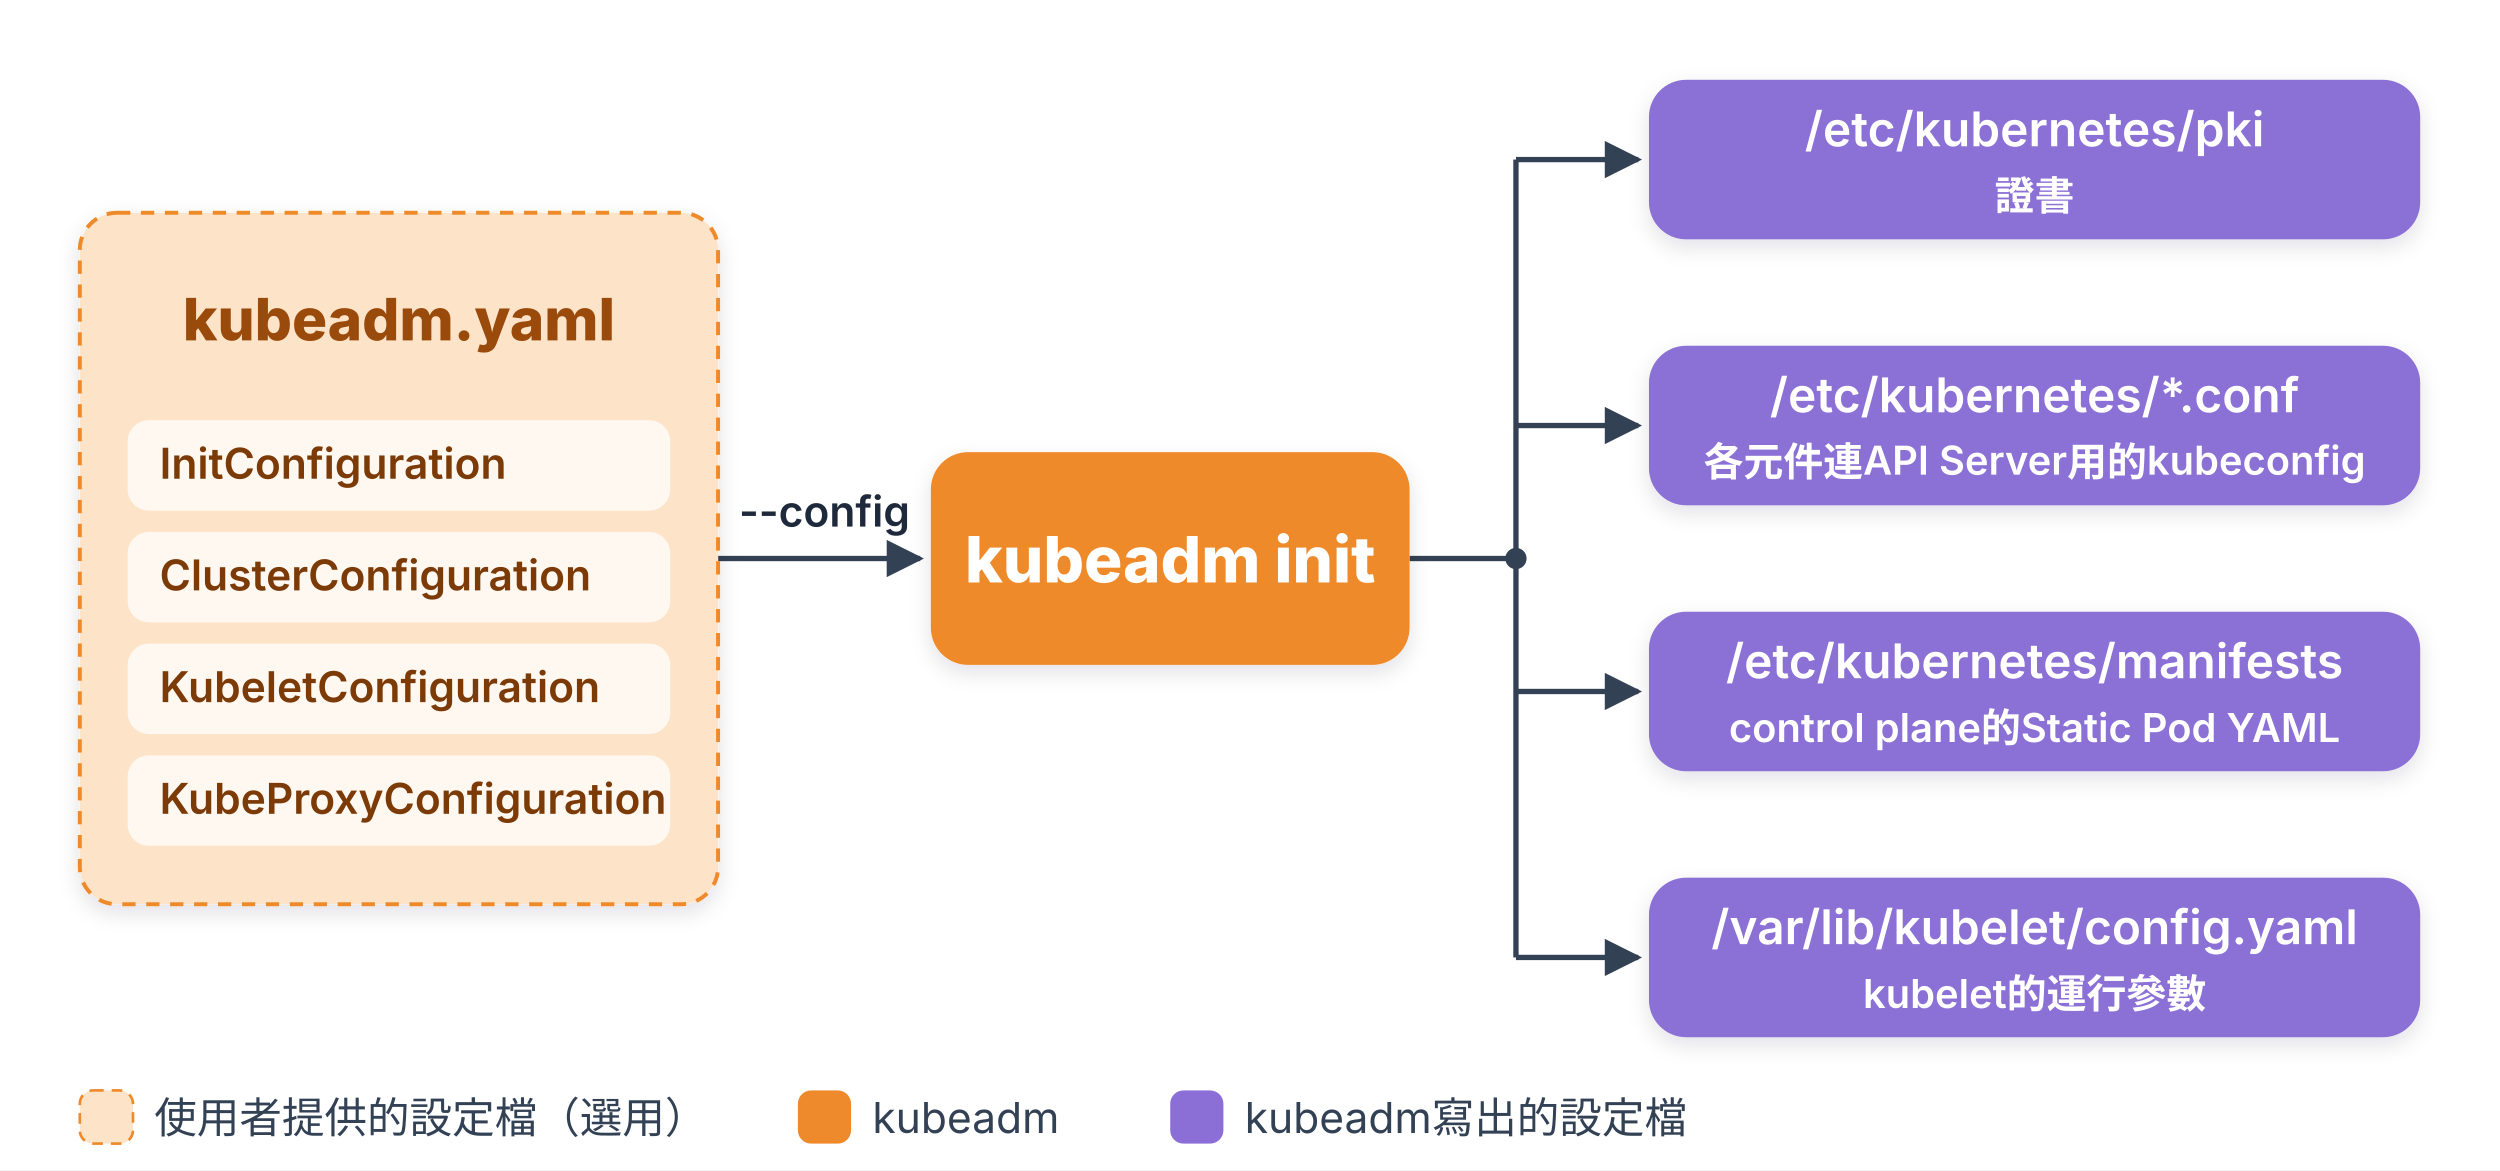
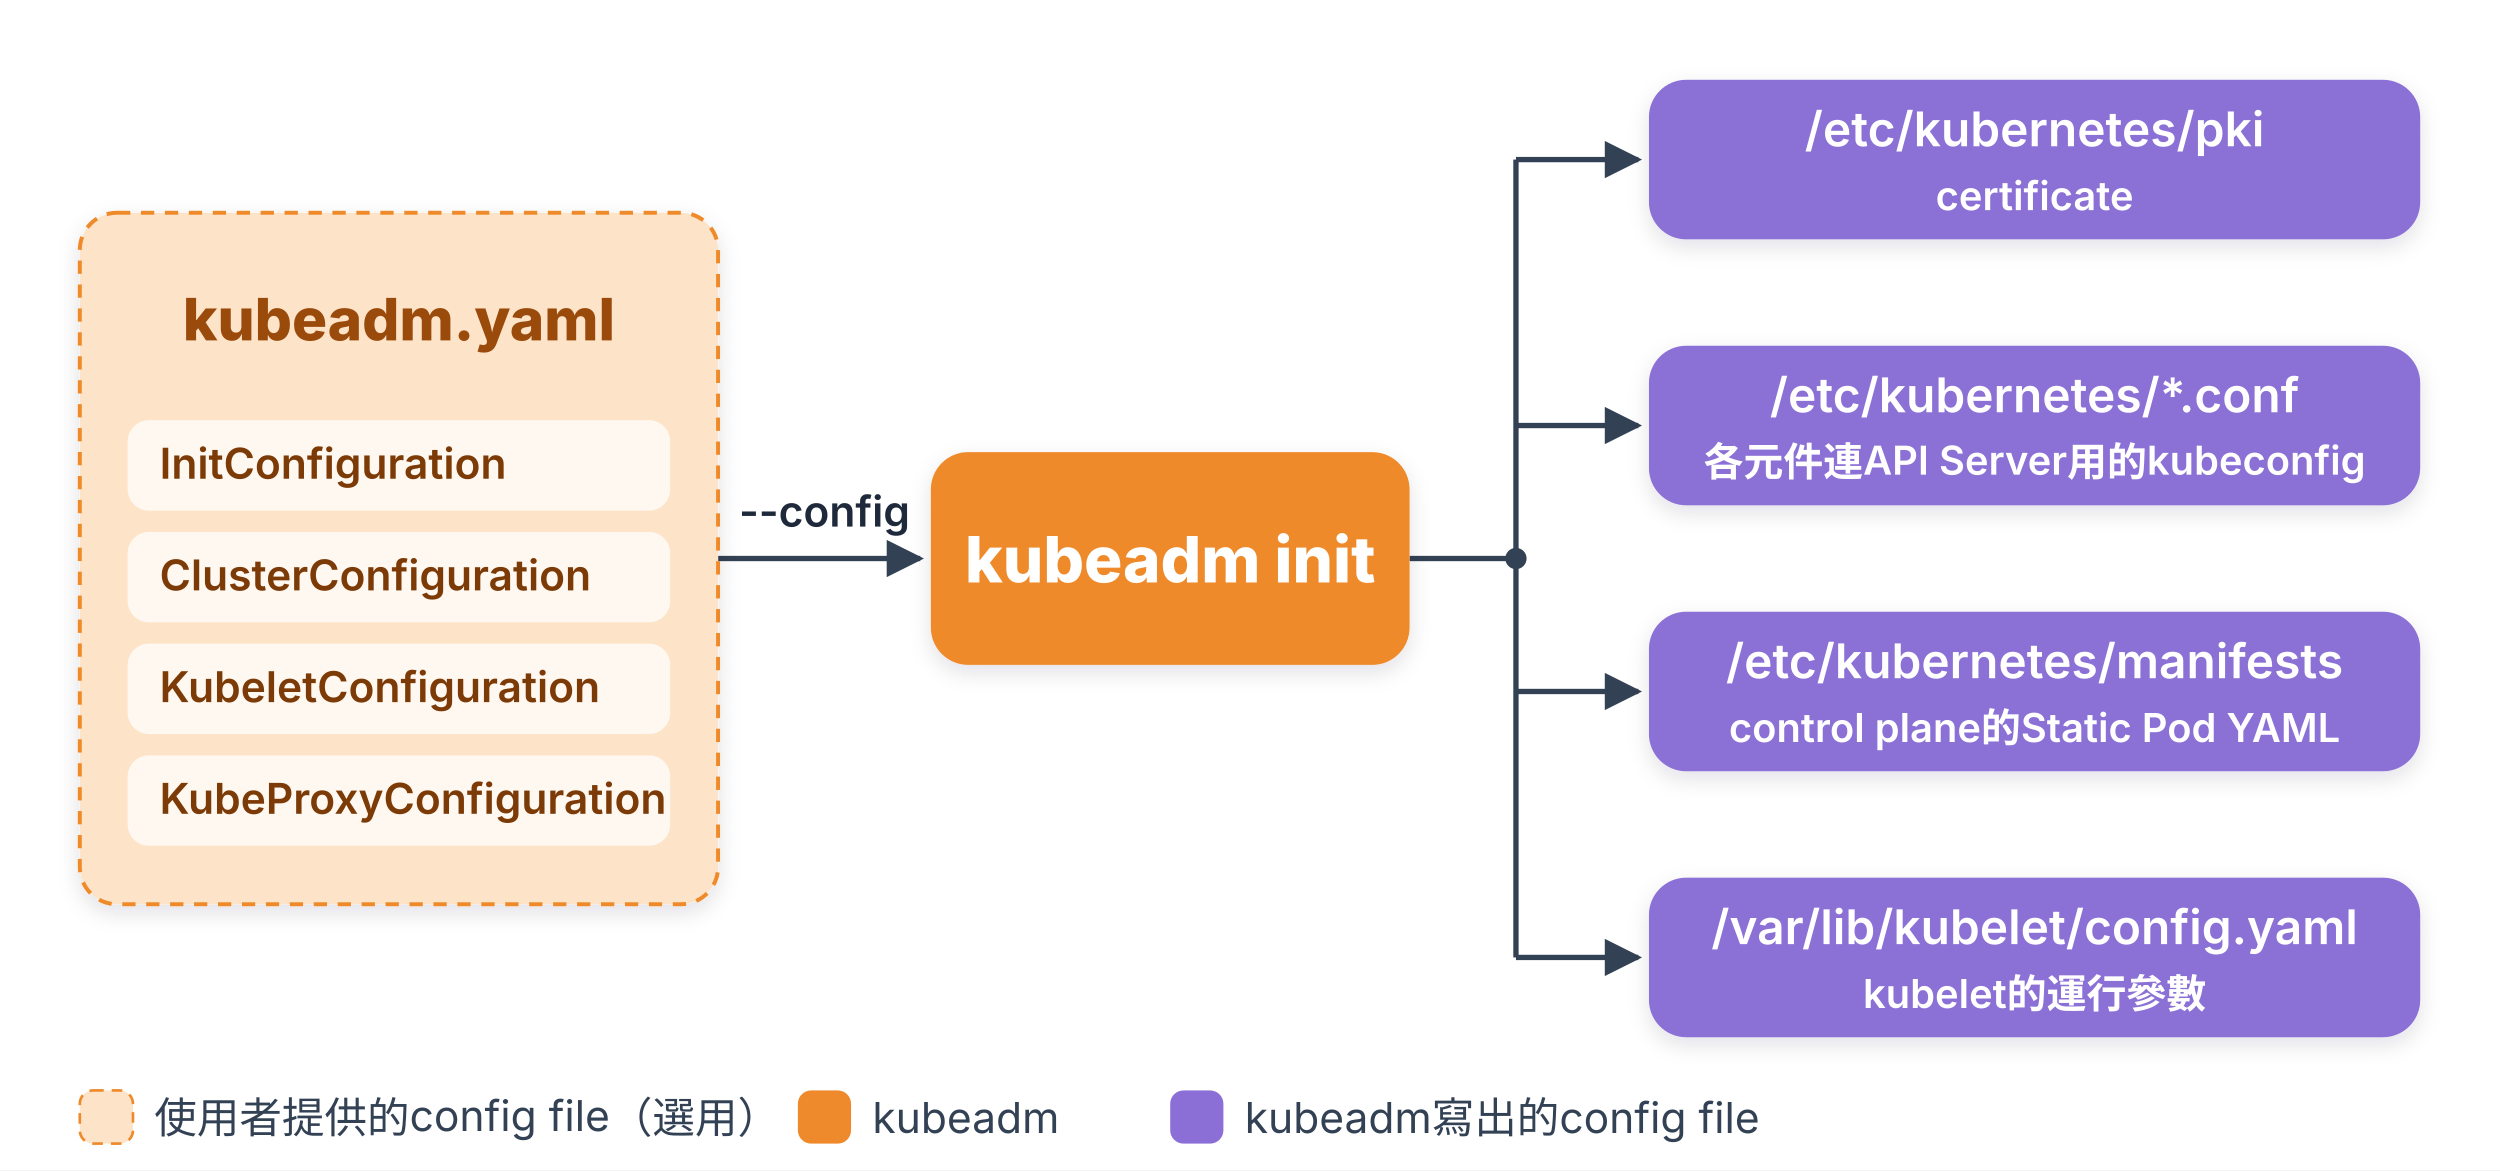
<svg xmlns="http://www.w3.org/2000/svg" viewBox="0 0 940 440" font-family="Inter, Helvetica Neue, Helvetica, Arial, sans-serif">
  <defs>
    <marker id="arr" viewBox="0 0 10 10" refX="9" refY="5" markerWidth="7" markerHeight="7" orient="auto-start-reverse">
      <path d="M0 0 L10 5 L0 10 z" fill="#334155" />
    </marker>
    <filter id="sh" x="-10%" y="-10%" width="120%" height="140%">
      <feDropShadow dx="0" dy="3" stdDeviation="4" flood-color="#0f172a" flood-opacity="0.12" />
    </filter>
  </defs>
  <rect width="940" height="440" fill="#ffffff" />
  <g fill="none" stroke="#334155" stroke-width="2">
    <path d="M270 210 H 346" marker-end="url(#arr)" />
    <path d="M530 210 H 570" />
    <path d="M570 60 V 360" />
    <path d="M570 60 H 616" marker-end="url(#arr)" />
    <path d="M570 160 H 616" marker-end="url(#arr)" />
    <path d="M570 260 H 616" marker-end="url(#arr)" />
    <path d="M570 360 H 616" marker-end="url(#arr)" />
  </g>
  <circle cx="570" cy="210" r="4" fill="#334155" />
  <text x="310" y="198" font-size="16" font-weight="600" fill="#1e293b" text-anchor="middle">--config</text>
  <g filter="url(#sh)">
    <rect x="30" y="80" width="240" height="260" rx="14" fill="#fde3c8" stroke="#ef8a2c" stroke-width="1.5" stroke-dasharray="5 4" />
    <rect x="350" y="170" width="180" height="80" rx="14" fill="#ef8a2c" />
    <rect x="620" y="30" width="290" height="60" rx="14" fill="#8b6fd6" />
    <rect x="620" y="130" width="290" height="60" rx="14" fill="#8b6fd6" />
    <rect x="620" y="230" width="290" height="60" rx="14" fill="#8b6fd6" />
    <rect x="620" y="330" width="290" height="60" rx="14" fill="#8b6fd6" />
  </g>
  <g text-anchor="middle">
    <text x="150" y="128" font-size="22" font-weight="800" fill="#9a4a0b">kubeadm.yaml</text>
  </g>
  <g font-size="16" font-weight="600" fill="#7c3a06">
    <rect x="48" y="158" width="204" height="34" rx="8" fill="#ffffff" opacity="0.75" />
    <text x="60" y="180">InitConfiguration</text>
    <rect x="48" y="200" width="204" height="34" rx="8" fill="#ffffff" opacity="0.75" />
    <text x="60" y="222">ClusterConfiguration</text>
    <rect x="48" y="242" width="204" height="34" rx="8" fill="#ffffff" opacity="0.75" />
    <text x="60" y="264">KubeletConfiguration</text>
    <rect x="48" y="284" width="204" height="34" rx="8" fill="#ffffff" opacity="0.75" />
    <text x="60" y="306">KubeProxyConfiguration</text>
  </g>
  <g fill="#ffffff" text-anchor="middle" font-weight="800">
    <text x="440" y="219" font-size="24">kubeadm init</text>
  </g>
  <g fill="#ffffff" text-anchor="middle" font-weight="600">
    <text x="765" y="55" font-size="18">/etc/kubernetes/pki</text>
-     <text x="765" y="79" font-size="15">證書</text>
+     <text x="765" y="79" font-size="15">certificate</text>
    <text x="765" y="155" font-size="18">/etc/kubernetes/*.conf</text>
    <text x="765" y="179" font-size="15">各元件連API Server用的kubeconfig</text>
    <text x="765" y="255" font-size="18">/etc/kubernetes/manifests</text>
    <text x="765" y="279" font-size="15">control plane的Static Pod YAML</text>
    <text x="765" y="355" font-size="18">/var/lib/kubelet/config.yaml</text>
    <text x="765" y="379" font-size="15">kubelet的運行參數</text>
  </g>
  <g font-size="16" fill="#334155">
    <rect x="30" y="410" width="20" height="20" rx="5" fill="#fde3c8" stroke="#ef8a2c" stroke-dasharray="4 3" />
-     <text x="58" y="426">使用者提供的設定檔（選用）</text>
+     <text x="58" y="426">使用者提供的config file（選用）</text>
    <rect x="300" y="410" width="20" height="20" rx="5" fill="#ef8a2c" />
    <text x="328" y="426">kubeadm</text>
    <rect x="440" y="410" width="20" height="20" rx="5" fill="#8b6fd6" />
-     <text x="468" y="426">kubeadm寫出的設定檔</text>
+     <text x="468" y="426">kubeadm寫出的config file</text>
  </g>
</svg>
